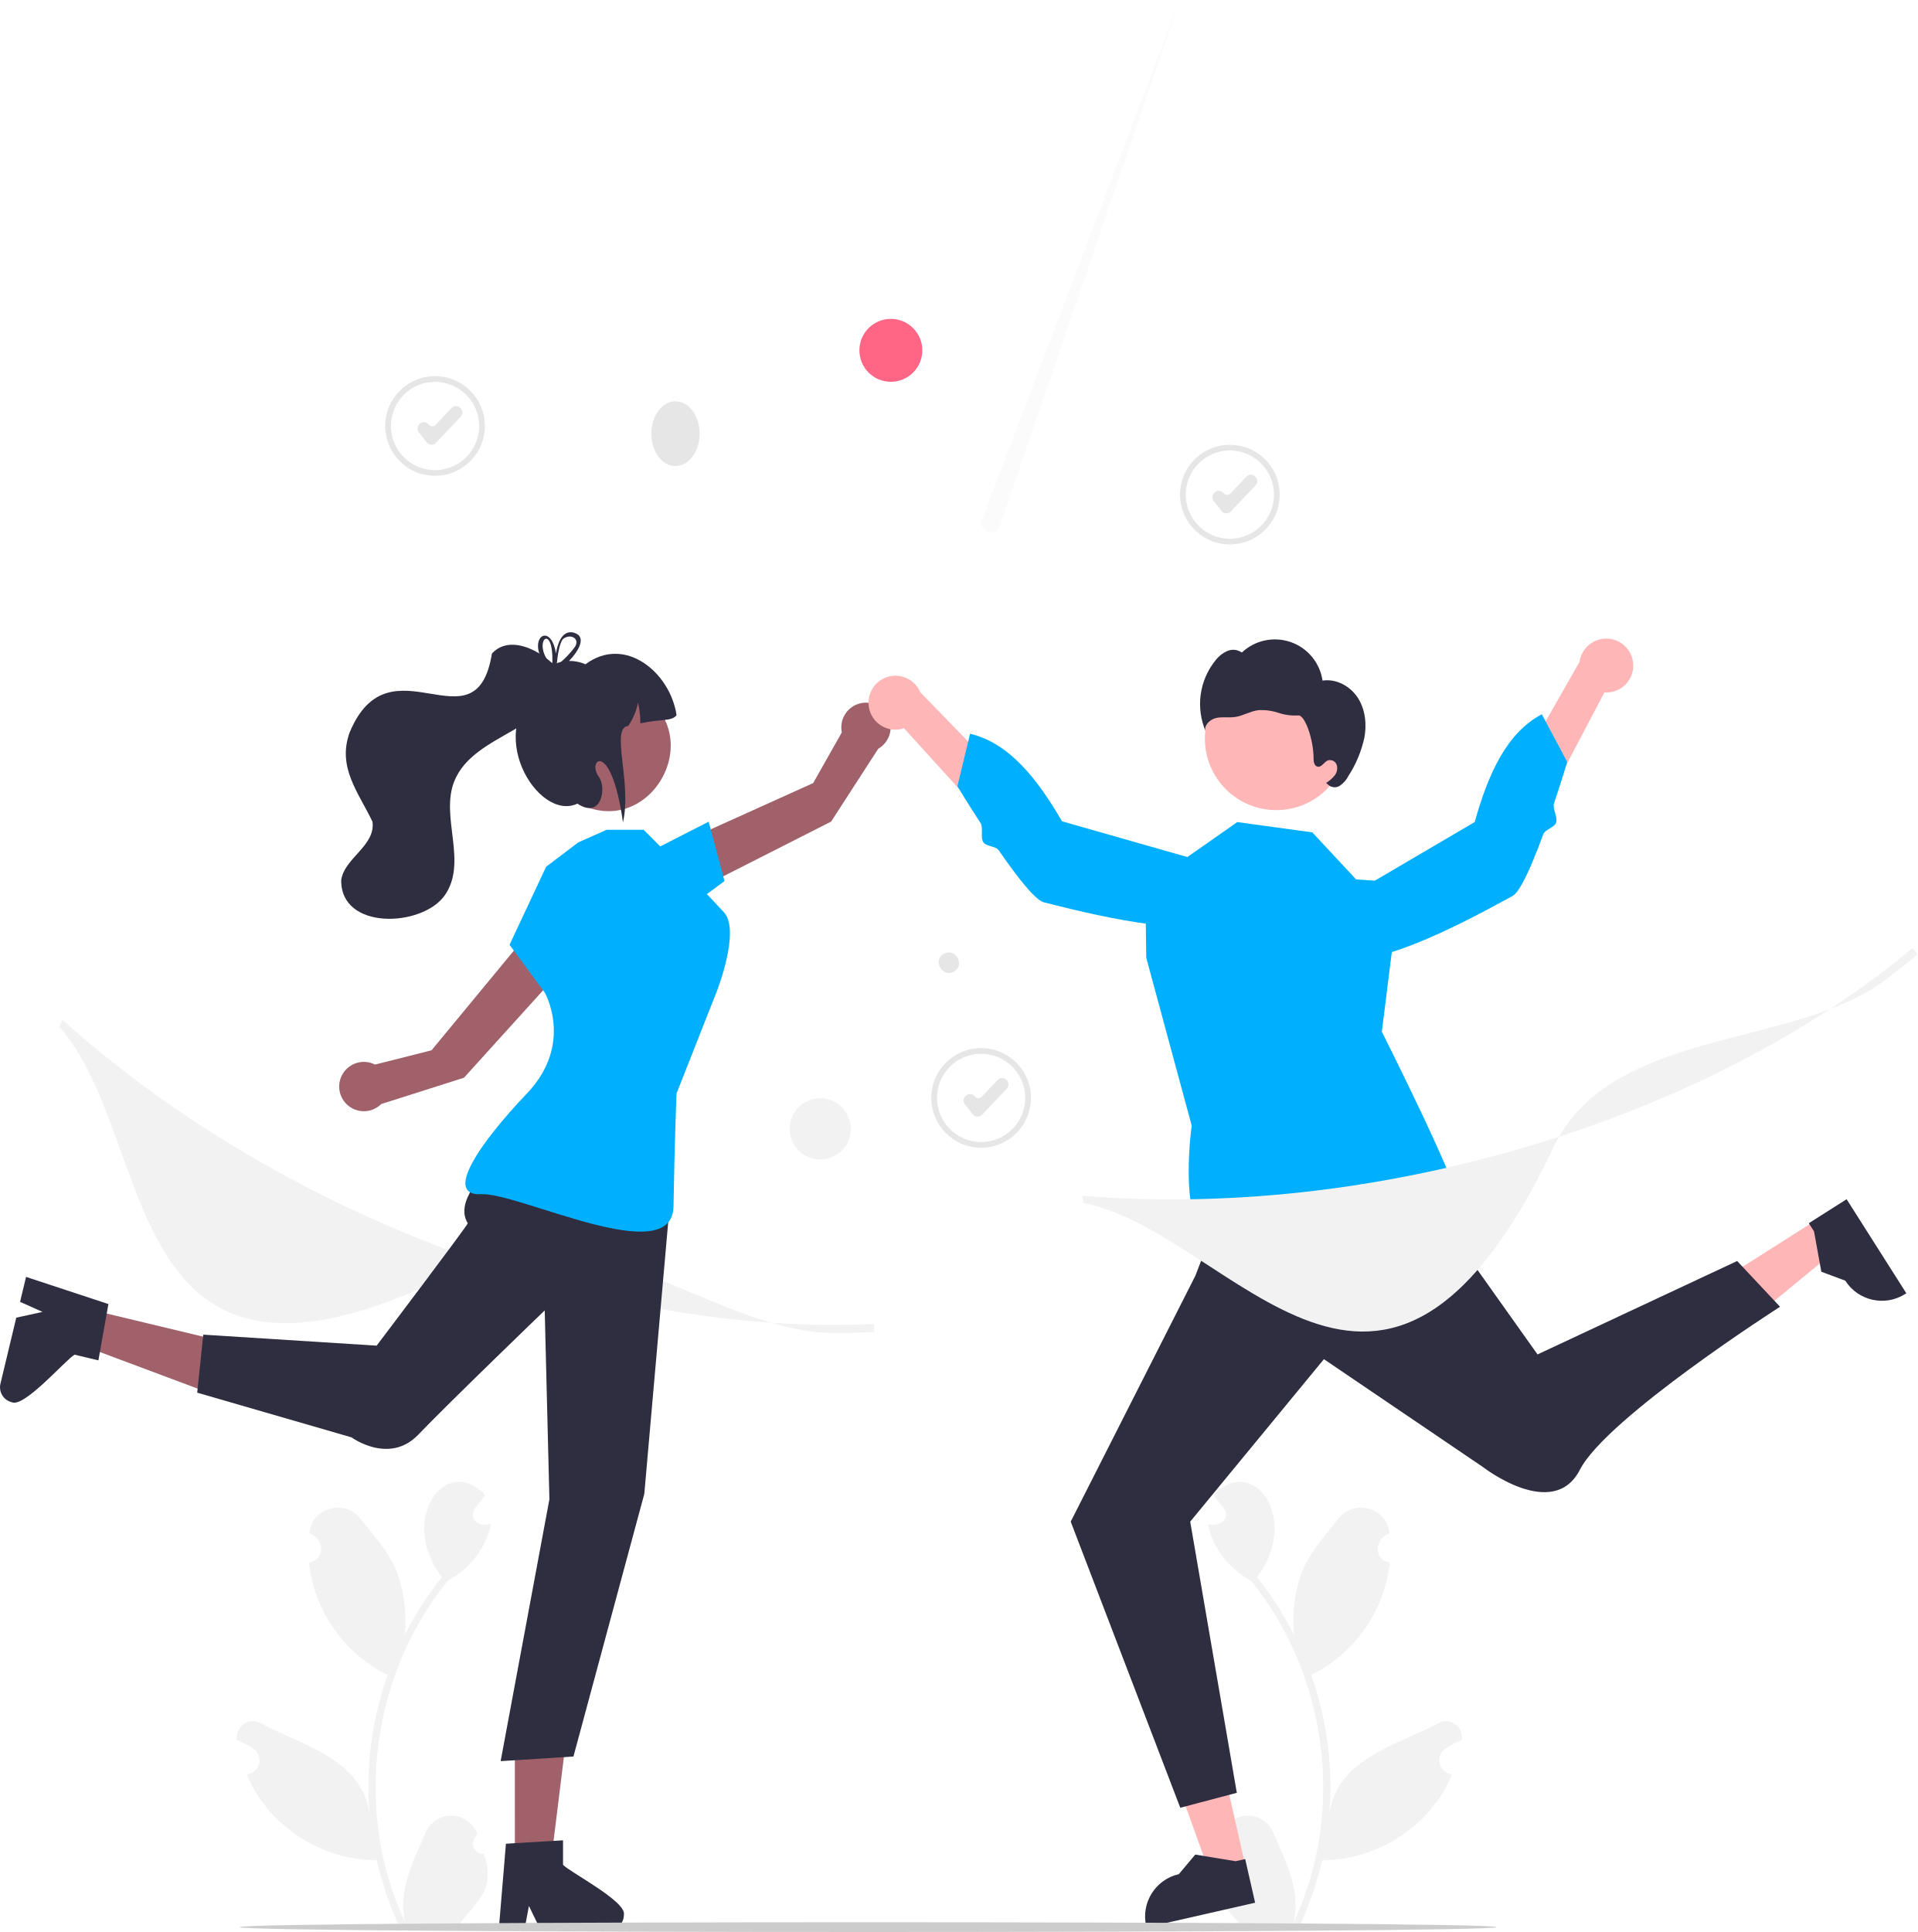
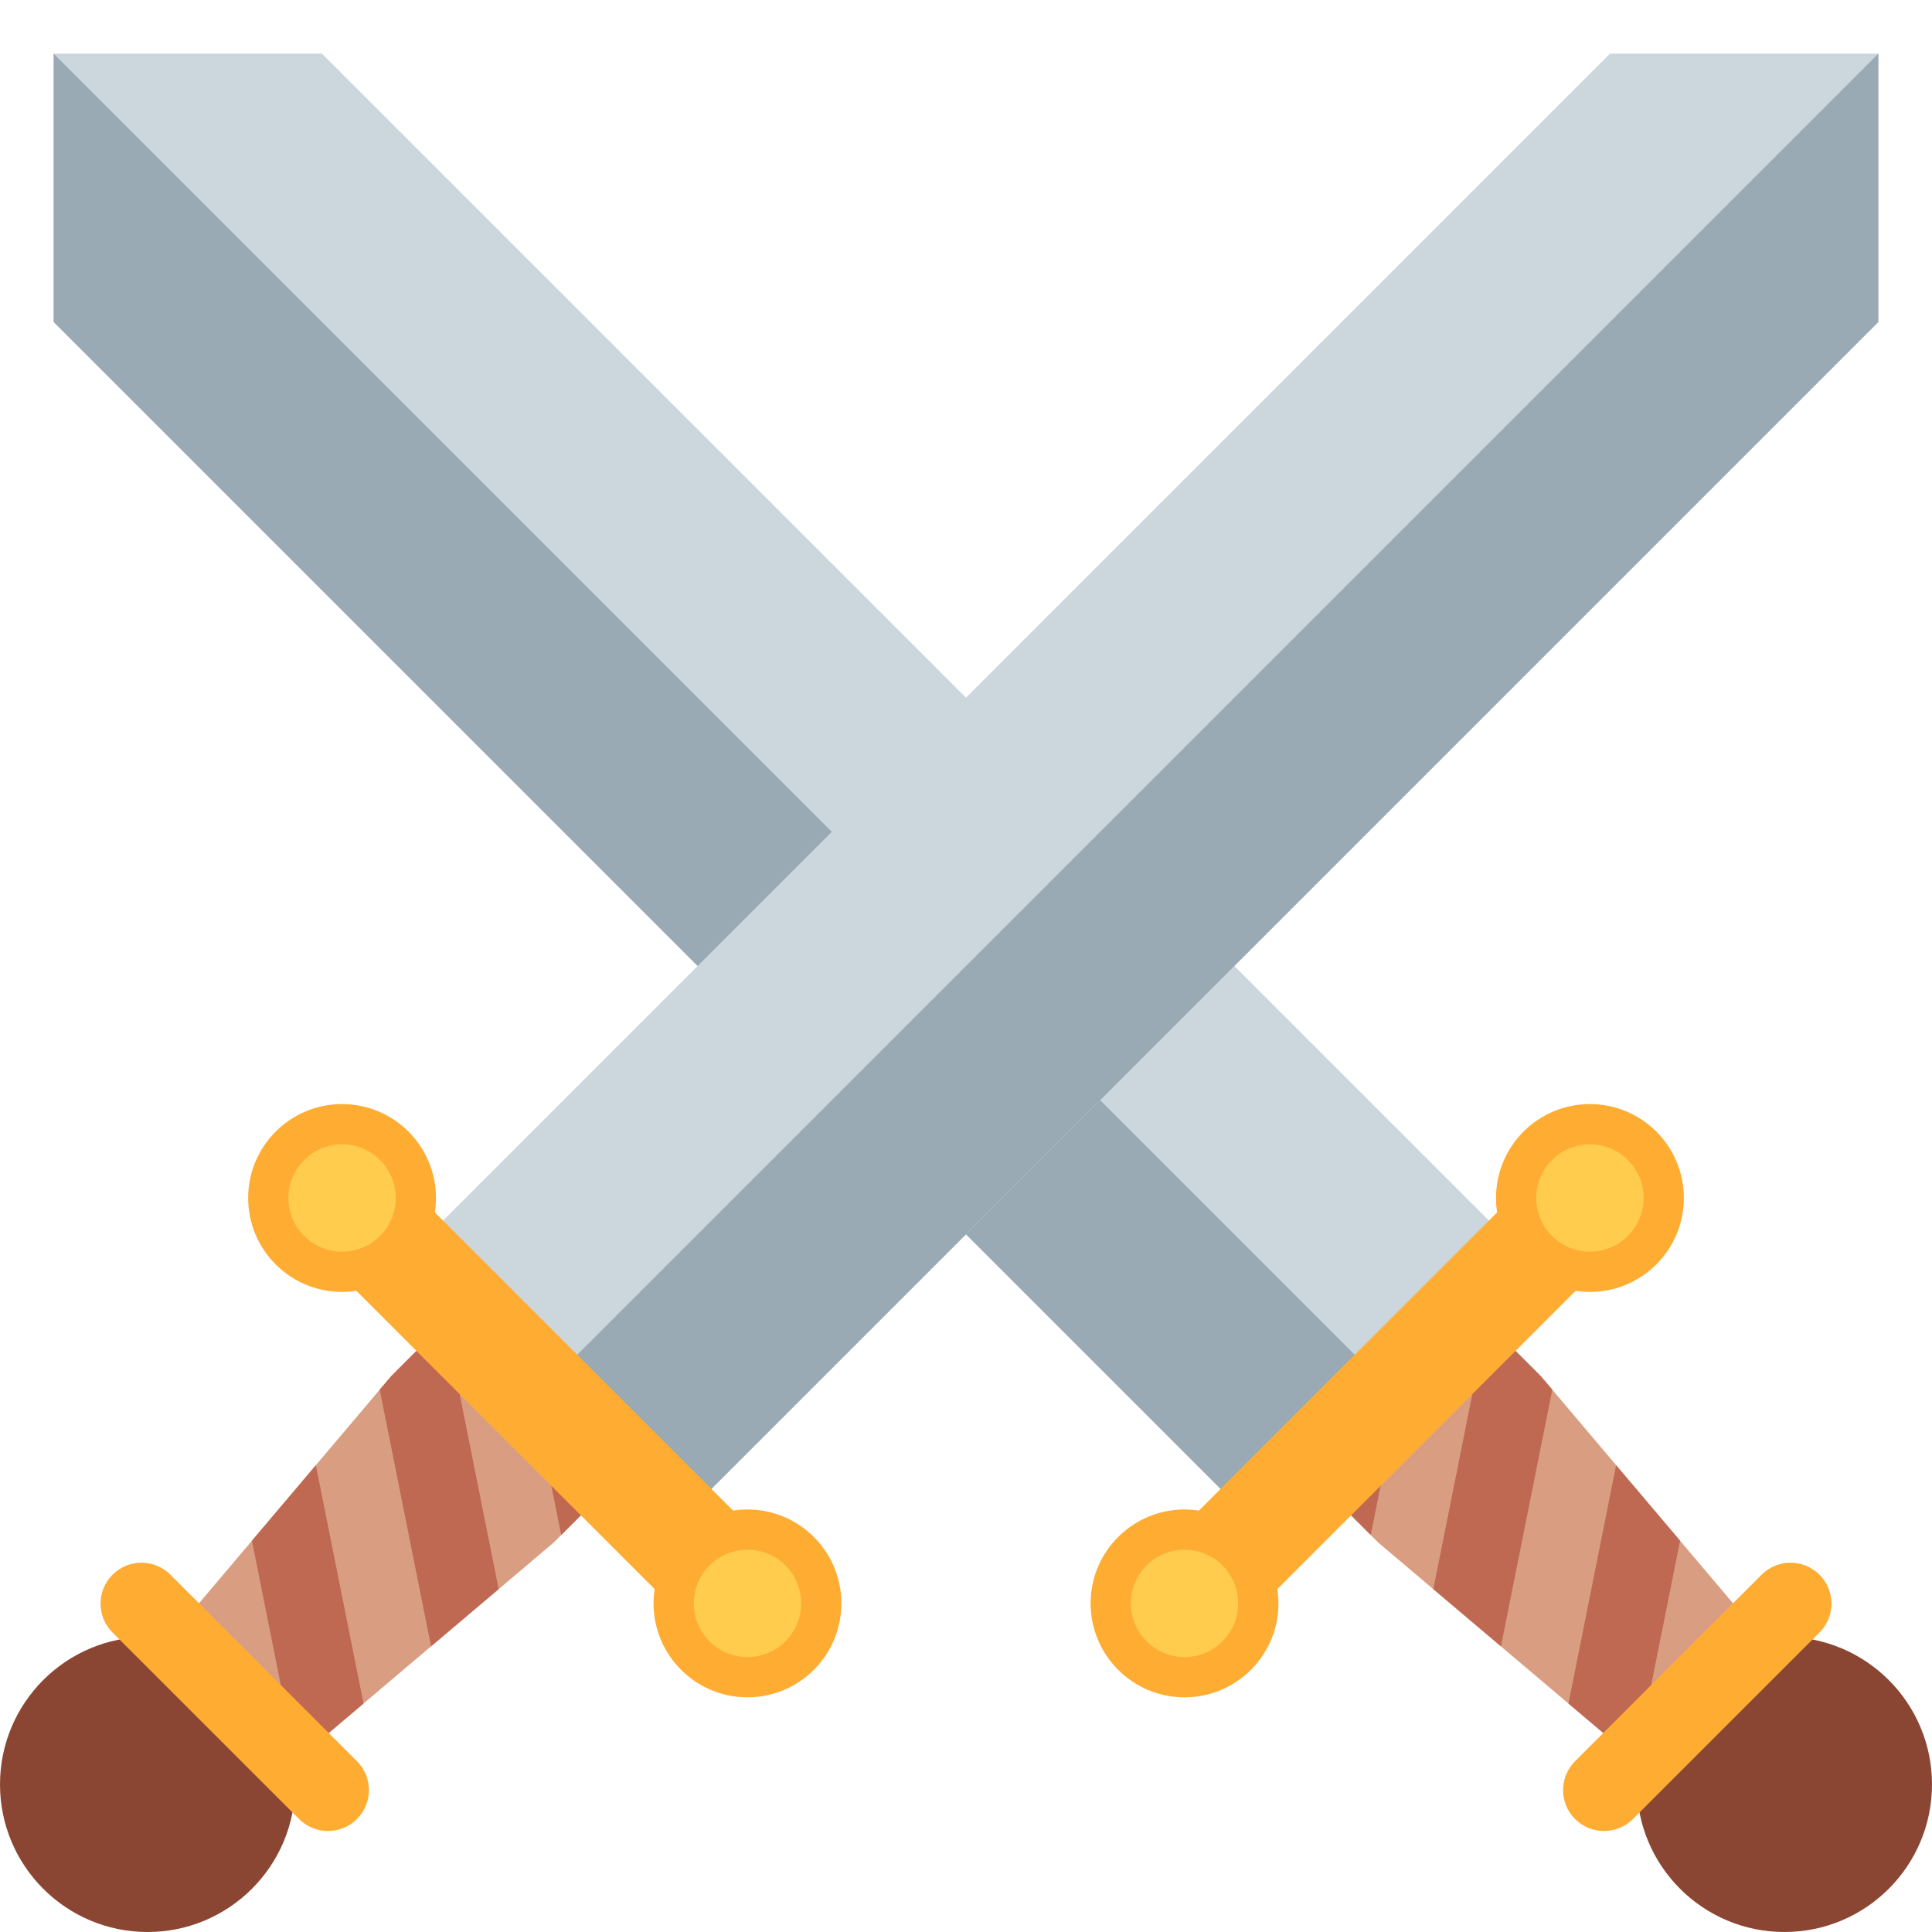
- <svg xmlns="http://www.w3.org/2000/svg" data-name="Layer 1" width="670.713" height="675.702" viewBox="0 0 670.713 675.702">
-   <path d="M433.834,760.56a3.613,3.613,0,0,1-2.619-6.263c.091-.362.156-.622.248-.984a9.707,9.707,0,0,0-17.997-.17c-4.282,10.023-9.825,20.4-7.068,31.44-18.206-38.585-12.015-86.582,14.891-119.58,7.437-4.097,13.465-11.376,15.034-19.827-3.681,1.247-8.27-1.747-5.502-5.624,1.2-1.482,2.411-2.952,3.61-4.434-13.982-14.89-30.641,8.512-15.251,28.609A115.847,115.847,0,0,0,406.169,684.08a48.709,48.709,0,0,0-2.908-22.624c-2.783-6.715-8.001-12.37-12.595-18.175-5.586-7.073-17.083-3.81-17.835,5.166,5.155,1.694,5.825,9.141-.072,10.16,1.545,16.698,12.453,32.043,27.478,39.366a116.299,116.299,0,0,0-6.355,48.611c-2.652-19.25-23.316-23.921-37.759-31.572a5.626,5.626,0,0,0-8.58,5.699,32.495,32.495,0,0,1,5.696,3.005,4.911,4.911,0,0,1-2.282,8.965c7.28,18.018,26.102,30.117,45.434,30.049a119.563,119.563,0,0,0,8.032,23.447h28.692c.103-.319.195-.648.288-.967a32.599,32.599,0,0,1-7.939-.473c7.026-8.319,12.46-12.563,8.371-24.177Z" transform="translate(-264.6436 -112.1492)" fill="#f2f2f2" />
-   <path d="M689.626,760.56a3.613,3.613,0,0,0,2.619-6.263c-.091-.362-.156-.622-.248-.984a9.707,9.707,0,0,1,17.997-.17c4.282,10.023,9.825,20.4,7.068,31.44,18.206-38.585,12.015-86.582-14.891-119.58-7.437-4.097-13.465-11.376-15.034-19.827,3.681,1.247,8.27-1.747,5.502-5.624-1.2-1.482-2.411-2.952-3.61-4.434,13.982-14.89,30.641,8.512,15.251,28.609A115.846,115.846,0,0,1,717.291,684.08a48.709,48.709,0,0,1,2.908-22.624c2.783-6.715,8.001-12.37,12.595-18.175,5.586-7.073,17.083-3.81,17.835,5.166-5.155,1.694-5.825,9.141.072,10.16-1.545,16.698-12.453,32.043-27.478,39.366a116.299,116.299,0,0,1,6.355,48.611c2.652-19.25,23.316-23.921,37.759-31.572a5.626,5.626,0,0,1,8.58,5.699,32.495,32.495,0,0,0-5.696,3.005,4.911,4.911,0,0,0,2.282,8.965C765.222,750.699,746.4,762.798,727.069,762.73a119.562,119.562,0,0,1-8.032,23.447H690.345c-.103-.319-.195-.648-.288-.967a32.599,32.599,0,0,0,7.939-.473c-7.026-8.319-12.46-12.563-8.371-24.177Z" transform="translate(-264.6436 -112.1492)" fill="#f2f2f2" />
-   <polygon points="435.621 652.671 423.265 655.481 406.541 609.159 424.778 605.01 435.621 652.671" fill="#ffb6b6" />
-   <path d="M703.633,777.61l-37.997,8.645-.109-.481a15.168,15.168,0,0,1,11.424-18.155l.001-0,5.742-6.845,14.148,2.319,3.317-.755Z" transform="translate(-264.6436 -112.1492)" fill="#2f2e41" />
-   <polygon points="634.947 426.88 641.739 437.577 603.711 468.871 593.685 453.082 634.947 426.88" fill="#ffb6b6" />
-   <path d="M910.51,531.565l20.89,32.895-.416.264a15.168,15.168,0,0,1-20.935-4.672l-.001-.001-8.375-3.114L899.114,542.832l-1.824-2.872Z" transform="translate(-264.6436 -112.1492)" fill="#2f2e41" />
-   <path d="M505.719,424.661l-3.052-17.689L549.064,386.021l10.02-17.74a8.626,8.626,0,1,1,12.739,5.725l-16.483,25.483Z" transform="translate(-264.6436 -112.1492)" fill="#a0616a" />
-   <polygon points="226.971 298.052 247.865 287.379 253.396 308.147 238.883 318.905 226.971 298.052" fill="#00b0ff" />
-   <polygon points="180.086 651.062 192.719 651.061 198.729 602.332 180.083 602.333 180.086 651.062" fill="#a0616a" />
-   <path d="M461.567,764.348v-8.565l-3.321.203-13.52.801-3.129.192-2.392,28.684-.128,1.538h8.97l.288-1.527L449.638,778.733l3.364,6.941.737,1.527h23.782a5.374,5.374,0,0,0,5.34-5.35C483.865,777.163,464.087,767.029,461.567,764.348Z" transform="translate(-264.6436 -112.1492)" fill="#2f2e41" />
-   <polygon points="30.123 457.676 27.178 469.962 73.163 487.168 77.509 469.036 30.123 457.676" fill="#a0616a" />
-   <path d="M290.735,585.934l8.329,1.997.577-3.277,2.373-13.334.543-3.088-27.336-9.014-1.466-.483-2.092,8.723,1.418.636,6.446,2.885-7.534,1.653-1.657.36L264.791,596.12a5.374,5.374,0,0,0,3.958,6.44C273.074,604.629,287.541,587.76,290.735,585.934Z" transform="translate(-264.6436 -112.1492)" fill="#2f2e41" />
-   <path d="M464.263,447.839,448.002,440.238l-32.428,39.244L395.821,484.477a8.626,8.626,0,1,0,2.169,13.797l28.924-9.192Z" transform="translate(-264.6436 -112.1492)" fill="#a0616a" />
-   <path d="M694.802,302.564A17.428,17.428,0,1,1,712.23,285.136,17.447,17.447,0,0,1,694.802,302.564Zm0-32.855A15.428,15.428,0,1,0,710.23,285.136,15.445,15.445,0,0,0,694.802,269.708Z" transform="translate(-264.6436 -112.1492)" fill="#e6e6e6" />
-   <path d="M693.572,291.702c-.035,0-.07-.001-.105-.003a2.148,2.148,0,0,1-1.592-.827l-2.745-3.53a2.149,2.149,0,0,1,.377-3.016l.099-.077a2.149,2.149,0,0,1,3.017.377,1.568,1.568,0,0,0,2.374.116l5.574-5.885a2.152,2.152,0,0,1,3.039-.083l.091.087a2.149,2.149,0,0,1,.082,3.039l-8.65,9.131A2.147,2.147,0,0,1,693.572,291.702Z" transform="translate(-264.6436 -112.1492)" fill="#e6e6e6" />
-   <path d="M607.802,513.564A17.428,17.428,0,1,1,625.23,496.136,17.447,17.447,0,0,1,607.802,513.564Zm0-32.855A15.428,15.428,0,1,0,623.23,496.136,15.445,15.445,0,0,0,607.802,480.708Z" transform="translate(-264.6436 -112.1492)" fill="#e6e6e6" />
-   <path d="M606.572,502.702c-.035,0-.07-.001-.105-.003a2.148,2.148,0,0,1-1.592-.827l-2.745-3.53a2.149,2.149,0,0,1,.377-3.016l.099-.077a2.149,2.149,0,0,1,3.017.377,1.568,1.568,0,0,0,2.374.116l5.574-5.885a2.152,2.152,0,0,1,3.039-.083l.091.087a2.149,2.149,0,0,1,.082,3.039l-8.65,9.131A2.147,2.147,0,0,1,606.572,502.702Z" transform="translate(-264.6436 -112.1492)" fill="#e6e6e6" />
-   <path d="M416.802,278.564A17.428,17.428,0,1,1,434.23,261.136,17.447,17.447,0,0,1,416.802,278.564Zm0-32.855A15.428,15.428,0,1,0,432.23,261.136,15.445,15.445,0,0,0,416.802,245.708Z" transform="translate(-264.6436 -112.1492)" fill="#e6e6e6" />
-   <path d="M415.572,267.702c-.035,0-.07-.001-.105-.003a2.148,2.148,0,0,1-1.592-.827l-2.745-3.53a2.149,2.149,0,0,1,.377-3.016l.099-.077a2.149,2.149,0,0,1,3.017.377,1.568,1.568,0,0,0,2.374.116l5.574-5.885a2.152,2.152,0,0,1,3.039-.083l.091.087a2.149,2.149,0,0,1,.082,3.039l-8.65,9.131A2.147,2.147,0,0,1,415.572,267.702Z" transform="translate(-264.6436 -112.1492)" fill="#e6e6e6" />
-   <path d="M556.329,578.362c-40.413,0-86.857-44.846-127.949-23.539-124.415,64.514-107.289-43.44-143.032-83.589l1.173-2.354c39.439,35.363,88.679,64.135,142.399,83.205,48.546,17.235,97.455,25.22,141.423,23.113l.076,2.829Q563.455,578.363,556.329,578.362Z" transform="translate(-264.6436 -112.1492)" fill="#f2f2f2" />
-   <ellipse cx="236.249" cy="151.676" rx="8.447" ry="11.327" fill="#e6e6e6" />
-   <path d="M598.459,451.863c-3.862,2.573-7.815-3.551-3.878-6.01C598.443,443.279,602.395,449.404,598.459,451.863Z" transform="translate(-264.6436 -112.1492)" fill="#e6e6e6" />
-   <circle cx="311.586" cy="122.53" r="11" fill="#ff6584" />
-   <path d="M614.704,294.958l62.593-182.809L608.566,292.77a3.442,3.442,0,1,0,6.138,2.188Z" transform="translate(-264.6436 -112.1492)" fill="#f0f0f0" opacity="0.3" style="isolation:isolate" />
-   <circle cx="286.88" cy="394.821" r="10.702" fill="#f2f2f2" />
-   <path d="M447.869,511.053s-26.681,17.373-19.626,28.918c.243.398-31.87,42.811-31.87,42.811l-60.622-3.848-2.136,20.29,53.97,15.631s13.203,9.7,23.403-.987,44.174-43.415,44.174-43.415l1.639,66.077-17.055,91.563,25.465-1.615,24.785-91.86,9.149-104.054Z" transform="translate(-264.6436 -112.1492)" fill="#2f2e41" />
-   <path d="M466.874,406.784l-11.22,8.503-12.788,27.294,12.297,16.701s10.344,17.927-6.213,35.287-29.271,35.903-16.019,35.241,66.925,26.637,67.278,4.272,1.068-39.513,1.068-39.513l14.072-35.691s8.384-21.292,2.498-27.665-13.767-14.518-13.767-14.518l-14.332-14.332H476.806Z" transform="translate(-264.6436 -112.1492)" fill="#00b0ff" />
-   <path d="M487.818,354.343c25.17,14.323,4.507,52.114-21.133,38.657C441.516,378.677,462.179,340.886,487.818,354.343Z" transform="translate(-264.6436 -112.1492)" fill="#a0616a" />
-   <path d="M501.277,362.284c-1.764,2.294-5.448,1.218-12.664,2.855a30.081,30.081,0,0,0-.841-7.262,20.441,20.441,0,0,1-3.447,8.173c-6.266.695,1.415,19.73-1.793,33.725-4.133-29.525-12.828-21.79-8.435-15.933,2.812,3.749.937,14.996-7.498,9.373-13.918,6.615-33.741-26.243-11.771-41.653-.393-8.329,8.876-9.645,14.583-7.084C483.261,334.159,499.085,347.379,501.277,362.284Z" transform="translate(-264.6436 -112.1492)" fill="#2f2e41" />
-   <path d="M436.696,340.74c-5.604,34.454-35.64-6.337-49.763,27.57-4.44,12.279,3.178,21.063,7.997,31.255,1.1,8.376-9.797,12.626-10.938,20.336-.318,17.676,28.2,16.595,36.172,5.442,8.192-11.674-1.59-27.338,3.333-39.868,6.92-17.397,35.064-17.527,37.515-37.767C456.264,340.947,443.496,333.202,436.696,340.74Z" transform="translate(-264.6436 -112.1492)" fill="#2f2e41" />
-   <path d="M459.397,344.107c-.183.077-.367.154-.531.241h-.01c-.154.077-.309.154-.463.241-.019.01-.029.019-.048.029-.203-.193-.405-.386-.618-.579a2.231,2.231,0,0,0,.039.946l.029.116c.193.203.396.396.608.598.193-.145.376-.299.569-.444.116-.096.232-.193.357-.289.019-.251.048-.54.077-.859Zm5.809-10.729c-4.303-.984-5.693,4.641-6.108,7.352-1.563-9.842-8.066-6.745-5.818-.029a15.036,15.036,0,0,0,3.31,5.326c.203.232.425.463.656.695-.261,1.351,1.052,1.003,2.827-.241a23.646,23.646,0,0,0,3.618-3.175C467.232,339.592,469.991,334.622,465.205,333.378Zm.135,5.538a33.719,33.719,0,0,1-4.448,4.718q-.767.695-1.563,1.332c-.01.087-.01.164-.019.232a1.767,1.767,0,0,1-.135.27c-.54.975-1.148.444-1.38-.367-.019-.029-.048-.058-.068-.087a13.596,13.596,0,0,1-1.997-2.644c-3.985-6.909,2.432-11.608,2.113,1.293a1.222,1.222,0,0,0-.116.376,2.231,2.231,0,0,0,.039.946l.029.116c.193.203.396.396.608.598.193-.145.376-.299.569-.444.116-.096.232-.193.357-.289.019-.251.048-.54.077-.859v-.01c.251-2.586.936-7.237,2.2-8.501C464.385,333.465,467.984,335.771,465.34,338.916Zm-5.944,5.191c-.183.077-.367.154-.531.241h-.01c-.154.077-.309.154-.463.241-.019.01-.029.019-.048.029-.203-.193-.405-.386-.618-.579a2.231,2.231,0,0,0,.039.946l.029.116c.193.203.396.396.608.598.193-.145.376-.299.569-.444.116-.096.232-.193.357-.289.019-.251.048-.54.077-.859Z" transform="translate(-264.6436 -112.1492)" fill="#2f2e41" />
-   <path d="M692.04,534.067l-9.296,24.243-43.608,86.02,38.318,100.067L697.23,739.177l-16.3-94.847,46.764-56.82L783.23,625.177s24.63,19.228,34,1,70-57,70-57l-15-16L802.411,585.851l-48.189-67.828Z" transform="translate(-264.6436 -112.1492)" fill="#2f2e41" />
-   <path d="M738.947,419.713l-15.303-16.441-26.25-3.611L665.23,422.177l.324,24.923,15.9,58.729s-6.056,42.194,10.86,41.771,26.137-8.857,33.026-7.14,36.178,9.023,38.034,1.37,11.722-2.173,11.289-9.413-26.709-59.427-26.709-59.427l6.533-52.192Z" transform="translate(-264.6436 -112.1492)" fill="#00b0ff" />
-   <path d="M835.838,344.032a9.373,9.373,0,0,1-10.042,10.283l-35.191,66.927L781.157,406.738l35.969-63.164a9.424,9.424,0,0,1,18.711.459Z" transform="translate(-264.6436 -112.1492)" fill="#ffb6b6" />
-   <path d="M725.054,432.157s-1.396,11.905,12.006,14.852,50.533-18.269,56.62-21.51c1.906-1.015,4.493-5.988,7.146-12.342,1.191-2.853,2.396-5.983,3.56-9.159.673-1.838,3.896-2.339,4.53-4.162.631-1.812-1.327-4.946-.756-6.654,2.711-8.108,4.632-14.54,4.632-14.54L803.91,361.957c-12.423,6.568-18.795,21.035-23.481,37.701Z" transform="translate(-264.6436 -112.1492)" fill="#00b0ff" />
-   <path d="M568.533,359.401a9.373,9.373,0,0,0,12.296,7.442l50.82,55.99,5.518-16.407L586.535,354.274a9.424,9.424,0,0,0-18.001,5.127Z" transform="translate(-264.6436 -112.1492)" fill="#ffb6b6" />
-   <path d="M697.846,416.997s4.331,11.177-7.907,17.384-53.497-5.042-60.201-6.656c-2.099-.505-5.848-4.674-10.008-10.161-1.867-2.464-3.817-5.193-5.738-7.976-1.112-1.611-4.357-1.29-5.428-2.895-1.064-1.597.047-5.121-.934-6.631-4.654-7.171-8.124-12.918-8.124-12.918l4.424-18.378c13.671,3.25,23.461,15.662,32.169,30.625Z" transform="translate(-264.6436 -112.1492)" fill="#00b0ff" />
-   <circle cx="446.399" cy="258.353" r="24.976" fill="#ffb6b6" />
-   <path d="M739.553,356.201c-2.627-4.064-7.557-6.773-12.337-6.012a16.847,16.847,0,0,0-28.228-9.826,5.239,5.239,0,0,0-5.123-.513,10.802,10.802,0,0,0-4.162,3.341,24.243,24.243,0,0,0-3.392,24.663c-.584-2.123,1.544-4.121,3.694-4.598,2.15-.477,4.405-.026,6.586-.336,2.795-.398,5.307-2.019,8.106-2.384a18.453,18.453,0,0,1,7.012.901,19.012,19.012,0,0,0,7.009.941c2.356-.28,5.39,8.648,5.35,14.936-.008,1.192.238,2.722,1.402,2.974,1.434.311,2.265-1.668,3.63-2.207a2.525,2.525,0,0,1,3.097,1.647,4.117,4.117,0,0,1-.786,3.687,12.167,12.167,0,0,1-2.95,2.559l.562.468a3.345,3.345,0,0,0,4.223.525,9.114,9.114,0,0,0,3.032-3.452,40.623,40.623,0,0,0,5.561-13.326C742.719,365.43,742.18,360.266,739.553,356.201Z" transform="translate(-264.6436 -112.1492)" fill="#2f2e41" />
-   <path d="M924.326,454.708C892.11,479.108,828.01,471.4,808.118,513.195c-60.228,126.545-111.754,30.148-164.488,19.724l-.486-2.585c52.79,4.378,109.414-2.415,163.751-19.648,49.104-15.571,92.915-38.736,126.692-66.962l1.769,2.209Q930.007,450.407,924.326,454.708Z" transform="translate(-264.6436 -112.1492)" fill="#f2f2f2" />
-   <path d="M788.12,786.146c-.767,2.273-438.841,2.273-439.669.006C349.217,783.873,787.291,783.873,788.12,786.146Z" transform="translate(-264.6436 -112.1492)" fill="#ccc" />
+ <svg xmlns="http://www.w3.org/2000/svg" width="800px" height="800px" viewBox="0 0 36 36" aria-hidden="true" role="img" class="iconify iconify--twemoji" preserveAspectRatio="xMidYMid meet">
+   <path fill="#CCD6DD" d="M24 29l5-5L6 1H1v5z" />
+   <path fill="#9AAAB4" d="M1 1v5l23 23l2.5-2.5z" />
+   <path fill="#D99E82" d="M33.424 32.808c.284-.284.458-.626.531-.968l-5.242-6.195l-.701-.702c-.564-.564-1.57-.473-2.248.205l-.614.612c-.677.677-.768 1.683-.204 2.247l.741.741l6.15 5.205c.345-.072.688-.247.974-.532l.613-.613z" />
+   <path d="M33.424 32.808c.284-.284.458-.626.531-.968l-1.342-1.586l-.737 3.684c.331-.077.661-.243.935-.518l.613-.612zm-3.31-5.506l-.888 4.441l1.26 1.066l.82-4.1zm-1.401-1.657l-.701-.702a1.2 1.2 0 0 0-.326-.224l-.978 4.892l1.26 1.066l.957-4.783l-.212-.249zm-2.401-.888a2.02 2.02 0 0 0-.548.392l-.614.611a1.981 1.981 0 0 0-.511.86c-.142.51-.046 1.035.307 1.387l.596.596l.77-3.846c0-.001 0-.001 0 0z" fill="#BF6952" />
+   <circle fill="#8A4633" cx="33.25" cy="33.25" r="2.75" />
+   <path fill="#FFAC33" d="M29.626 22.324a1.033 1.033 0 0 1 0 1.462l-6.092 6.092a1.033 1.033 0 1 1-1.462-1.462l6.092-6.092a1.033 1.033 0 0 1 1.462 0z" />
+   <circle fill="#FFAC33" cx="22.072" cy="29.877" r="1.75" />
+   <circle fill="#FFAC33" cx="29.626" cy="22.323" r="1.75" />
+   <circle fill="#FFCC4D" cx="22.072" cy="29.877" r="1" />
+   <circle fill="#FFCC4D" cx="29.626" cy="22.323" r="1" />
+   <path fill="#FFAC33" d="M33.903 29.342a.762.762 0 0 1 0 1.078l-3.476 3.475a.762.762 0 1 1-1.078-1.078l3.476-3.475a.762.762 0 0 1 1.078 0z" />
+   <path fill="#CCD6DD" d="M12 29l-5-5L30 1h5v5z" />
+   <path fill="#9AAAB4" d="M35 1v5L12 29l-2.5-2.5z" />
+   <path fill="#D99E82" d="M2.576 32.808a1.946 1.946 0 0 1-.531-.968l5.242-6.195l.701-.702c.564-.564 1.57-.473 2.248.205l.613.612c.677.677.768 1.683.204 2.247l-.741.741l-6.15 5.205a1.946 1.946 0 0 1-.974-.532l-.612-.613z" />
+   <path d="M2.576 32.808a1.946 1.946 0 0 1-.531-.968l1.342-1.586l.737 3.684a1.932 1.932 0 0 1-.935-.518l-.613-.612zm3.31-5.506l.888 4.441l-1.26 1.066l-.82-4.1zm1.401-1.657l.701-.702a1.2 1.2 0 0 1 .326-.224l.978 4.892l-1.26 1.066l-.957-4.783l.212-.249zm2.401-.888c.195.095.382.225.548.392l.613.612c.254.254.425.554.511.86c.142.51.046 1.035-.307 1.387l-.596.596l-.769-3.847c0-.001 0-.001 0 0z" fill="#BF6952" />
+   <circle fill="#8A4633" cx="2.75" cy="33.25" r="2.75" />
+   <path fill="#FFAC33" d="M6.374 22.324a1.033 1.033 0 0 0 0 1.462l6.092 6.092a1.033 1.033 0 1 0 1.462-1.462l-6.092-6.092a1.033 1.033 0 0 0-1.462 0z" />
+   <circle fill="#FFAC33" cx="13.928" cy="29.877" r="1.75" />
+   <circle fill="#FFAC33" cx="6.374" cy="22.323" r="1.75" />
+   <circle fill="#FFCC4D" cx="13.928" cy="29.877" r="1" />
+   <circle fill="#FFCC4D" cx="6.374" cy="22.323" r="1" />
+   <path fill="#FFAC33" d="M2.097 29.342a.762.762 0 0 0 0 1.078l3.476 3.475a.762.762 0 1 0 1.078-1.078l-3.476-3.475a.762.762 0 0 0-1.078 0z" />
</svg>
